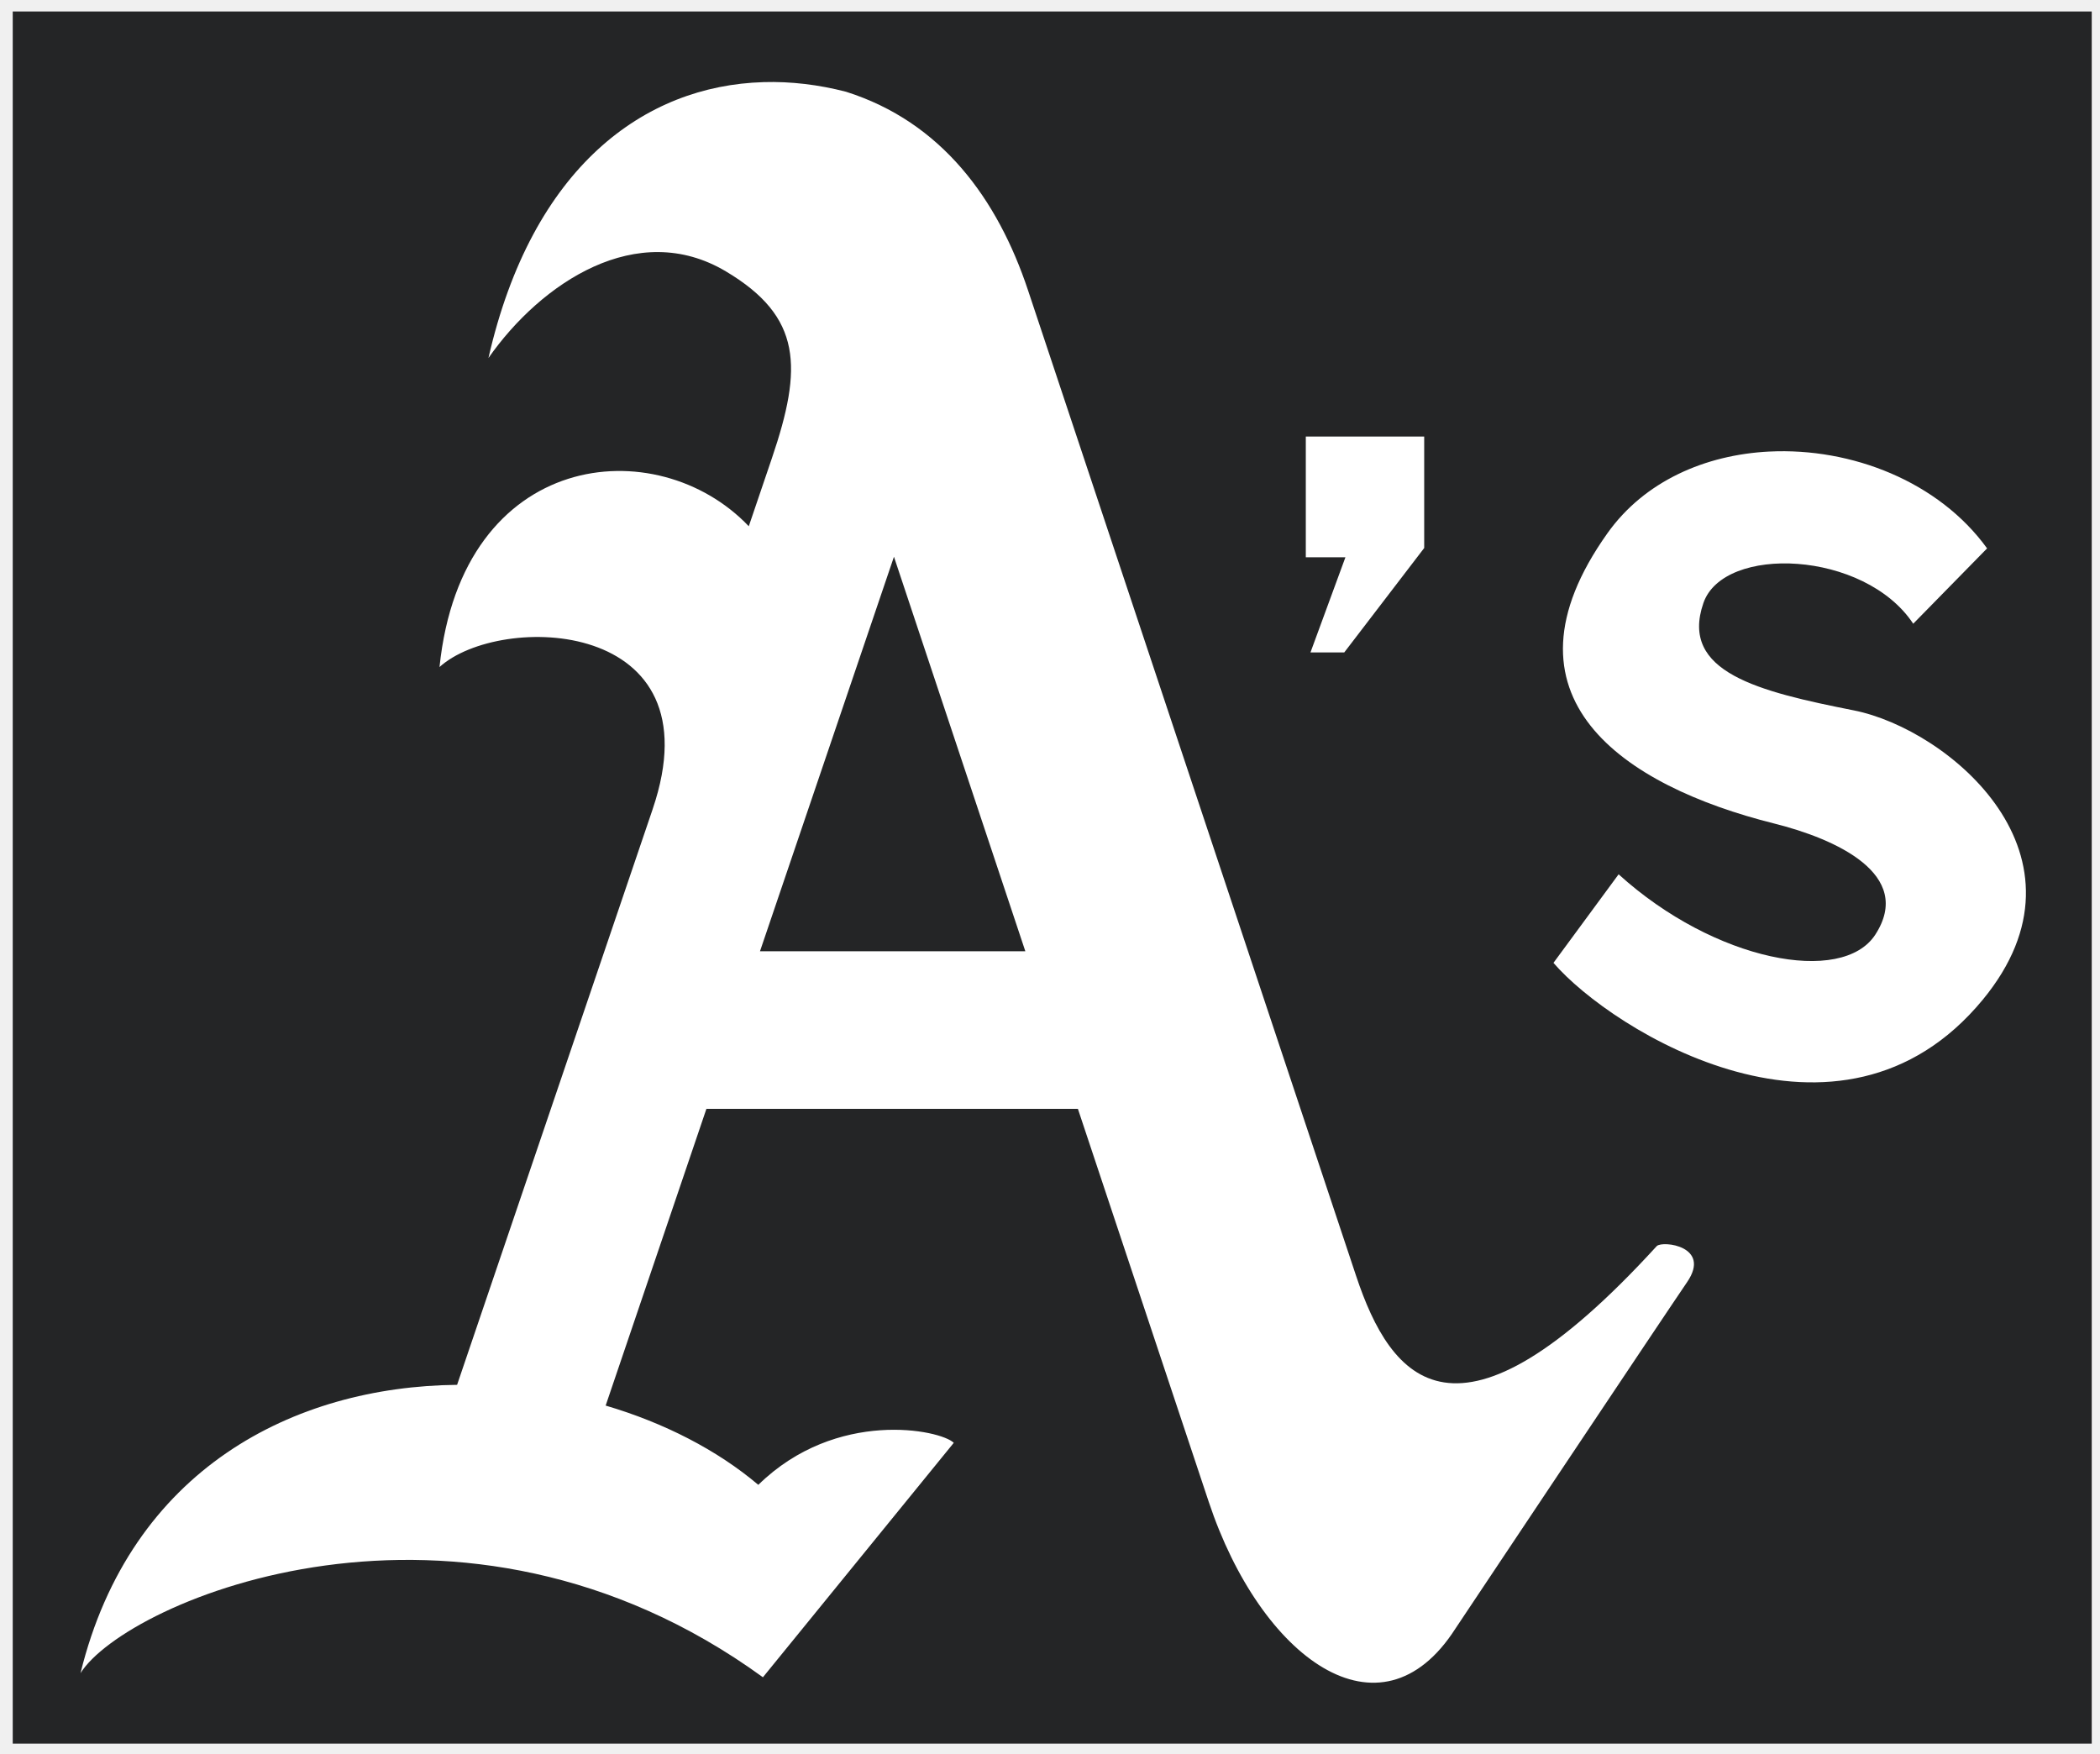
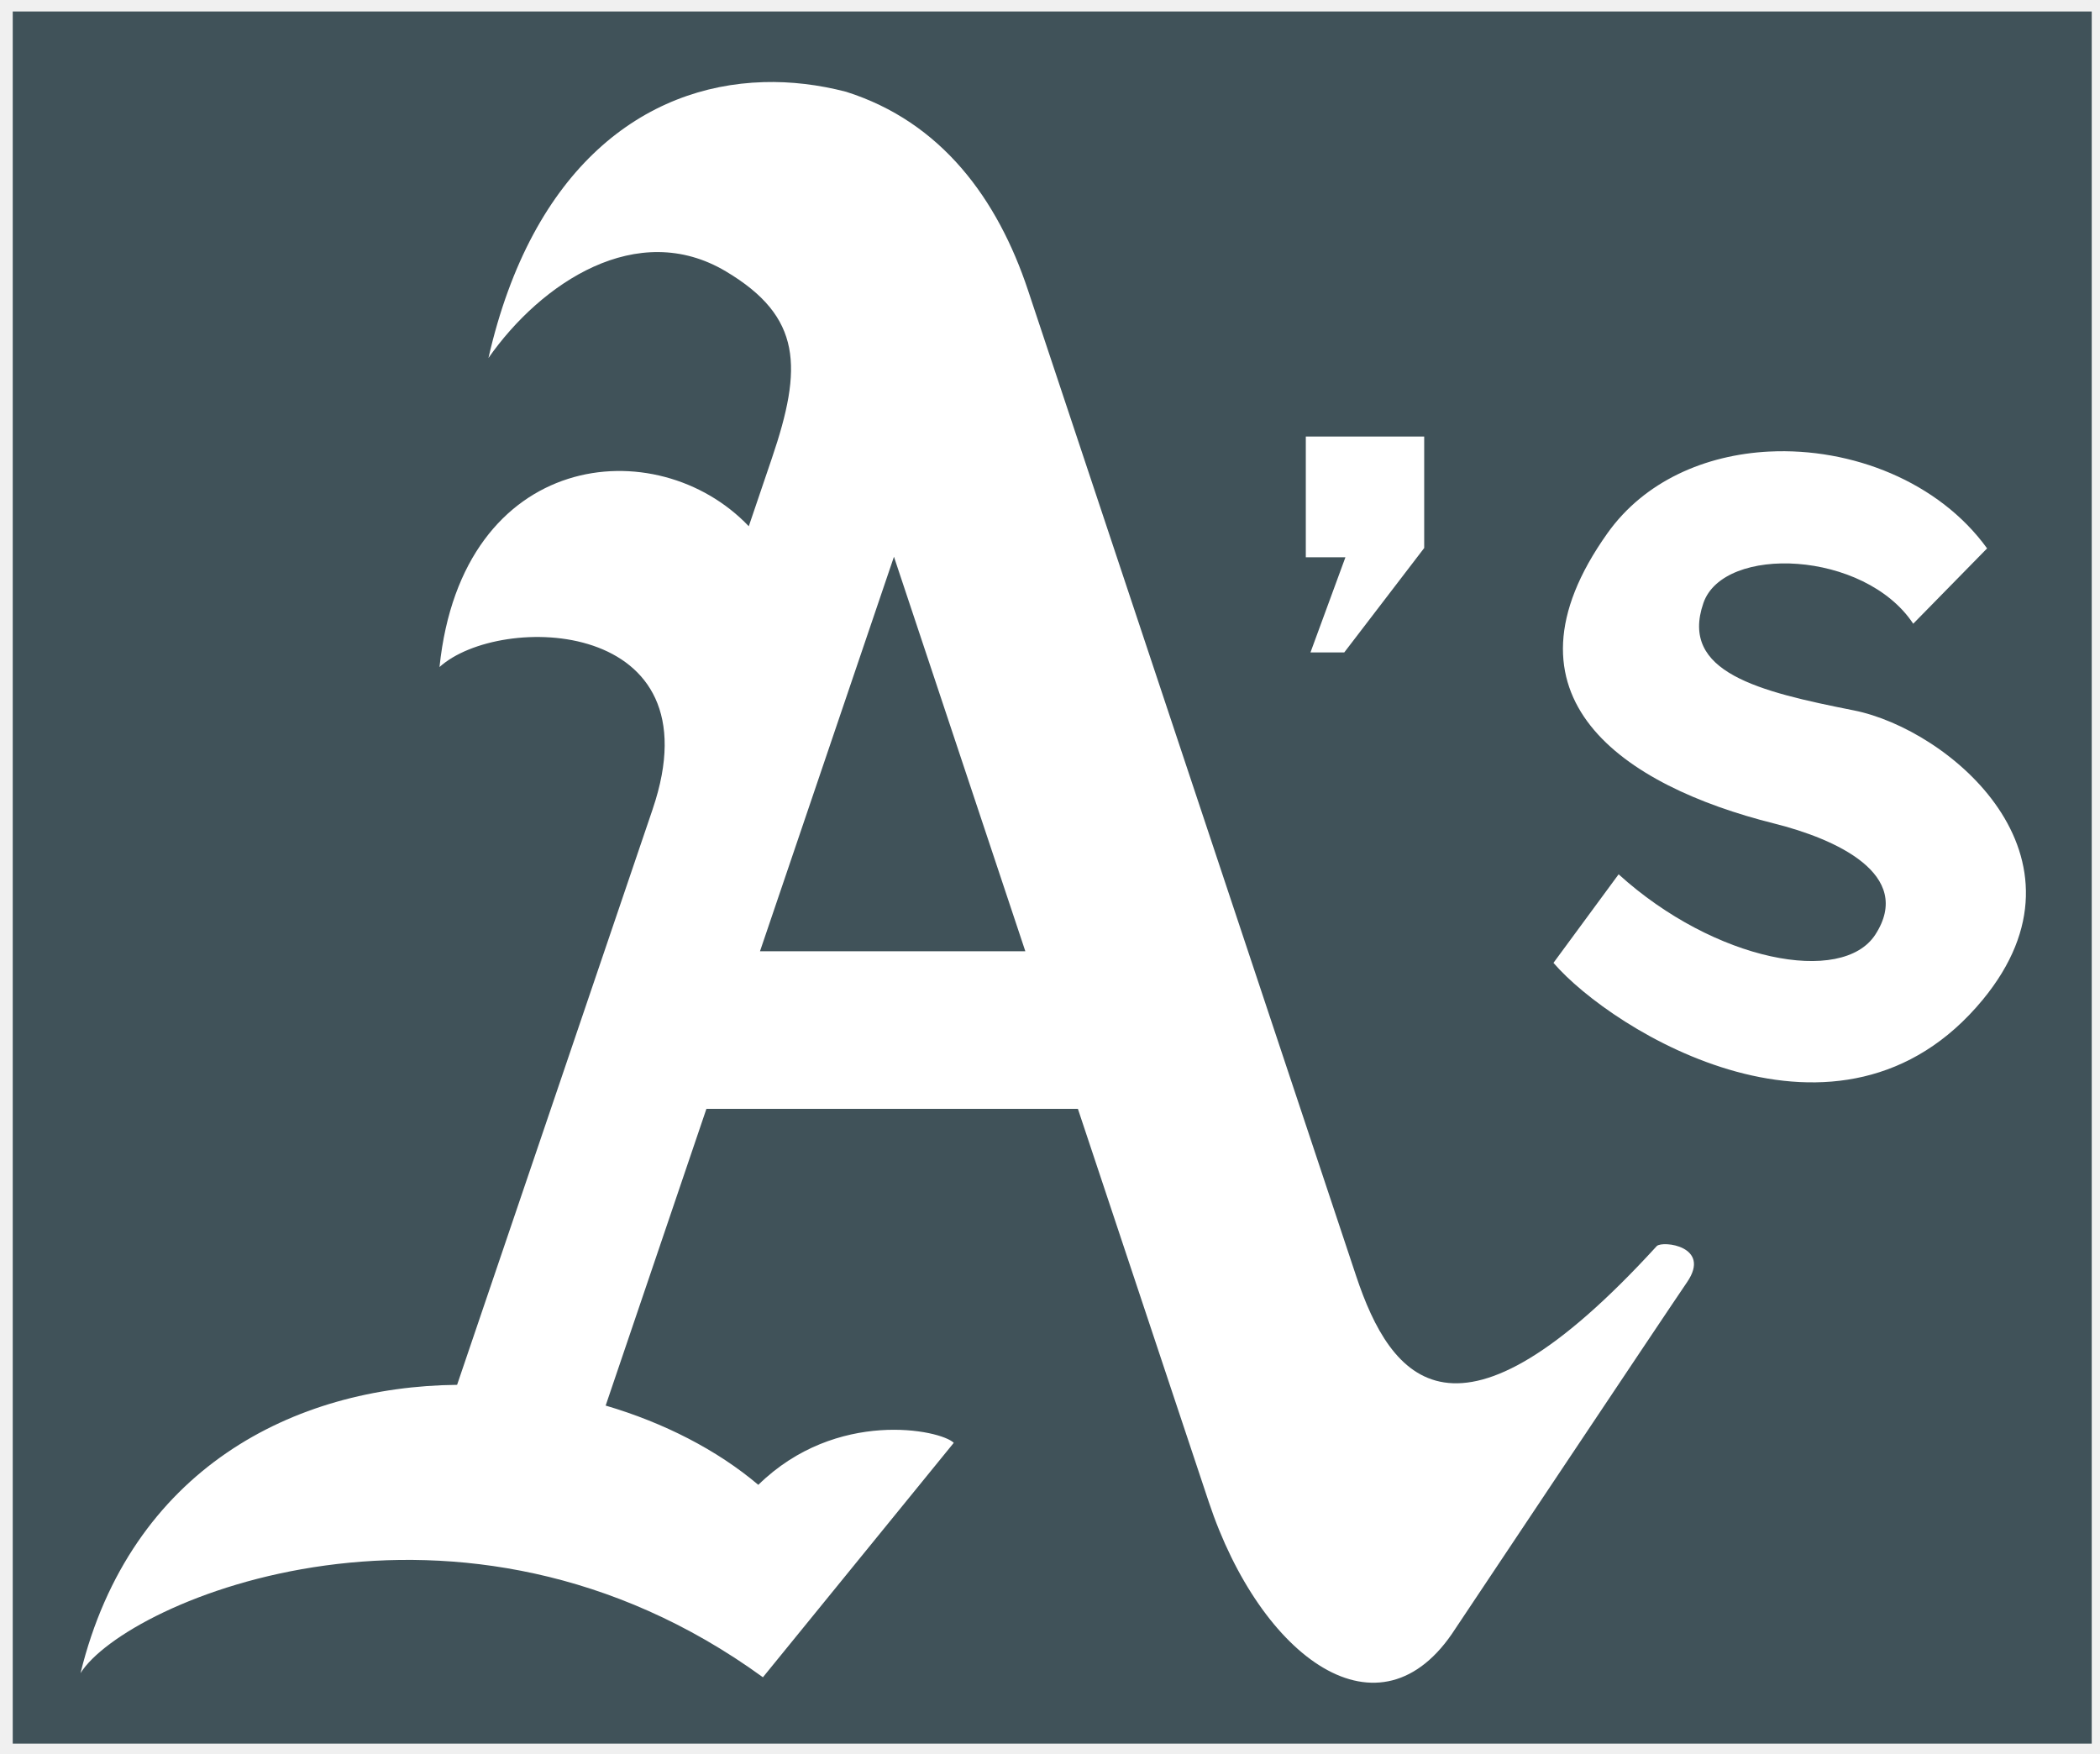
<svg xmlns="http://www.w3.org/2000/svg" height="166.96" width="200" version="1.1" viewBox="0 0 200 166.956">
  <g transform="translate(134.08 -445.98)">
    <g transform="matrix(2.1039 0 0 2.1039 39.941 -586.49)">
-       <path d="m11.974 491.26h-94.111v78.405h94.111v-78.405z" fill="#242526" />
+       <path d="m11.974 491.26h-94.111v78.405h94.111v-78.405z" fill="#405259" />
      <path d="m76.412 16.998c-5.377 0.157-10.468 3.825-12.445 12.488 2.386-3.41 6.739-6.309 10.748-3.922 3.459 2.059 3.477 4.354 2.086 8.449l-1.049 3.088c-4.159-4.367-12.979-3.482-14 6.373 2.726-2.473 12.6-2.248 9.648 6.434-0.003 0.006-0.005 0.012-0.006 0.02l-8.846 26.037c-7.378 0.074-14.779 3.801-17.047 13.051 2.062-3.288 17.182-9.768 30.891 0.186l8.639-10.612c-0.594-0.59-5.309-1.563-8.848 1.902-1.867-1.58-4.27-2.81-6.91-3.588l4.561-13.432h16.816l5.924 17.793c2.349 7.054 7.759 11.059 11.168 5.731 0 0 9.373-14.052 10.486-15.682 1.112-1.626-1.107-1.886-1.373-1.631-9.089 9.947-12.041 6.061-13.609 1.357l-14.857-44.63c-1.375-4.128-3.915-7.61-8.236-8.977-1.237-0.32-2.494-0.472-3.734-0.436zm24.555 16.043v5.465h1.793l-1.582 4.307h1.529l3.619-4.727v-5.045h-5.359zm20.982 0.678c-2.895 0.145-5.653 1.339-7.33 3.701-5.276 7.419 0.73 11.43 7.545 13.135 2.781 0.694 6.353 2.301 4.582 5.033-1.495 2.301-7.265 1.215-11.619-2.732l-2.949 4.008c2.644 3.074 12.967 9.506 19.432 1.67 5.357-6.504-1.535-12.244-5.836-13.098-4.304-0.853-7.894-1.722-6.809-4.859 0.914-2.647 7.293-2.391 9.498 0.936l3.344-3.41c-2.183-3.022-6.135-4.569-9.857-4.383zm-39.625 4.764 5.947 17.857h-12.012l6.064-17.857z" transform="translate(-124.57 477.46)" fill="#fff" />
    </g>
  </g>
</svg>
